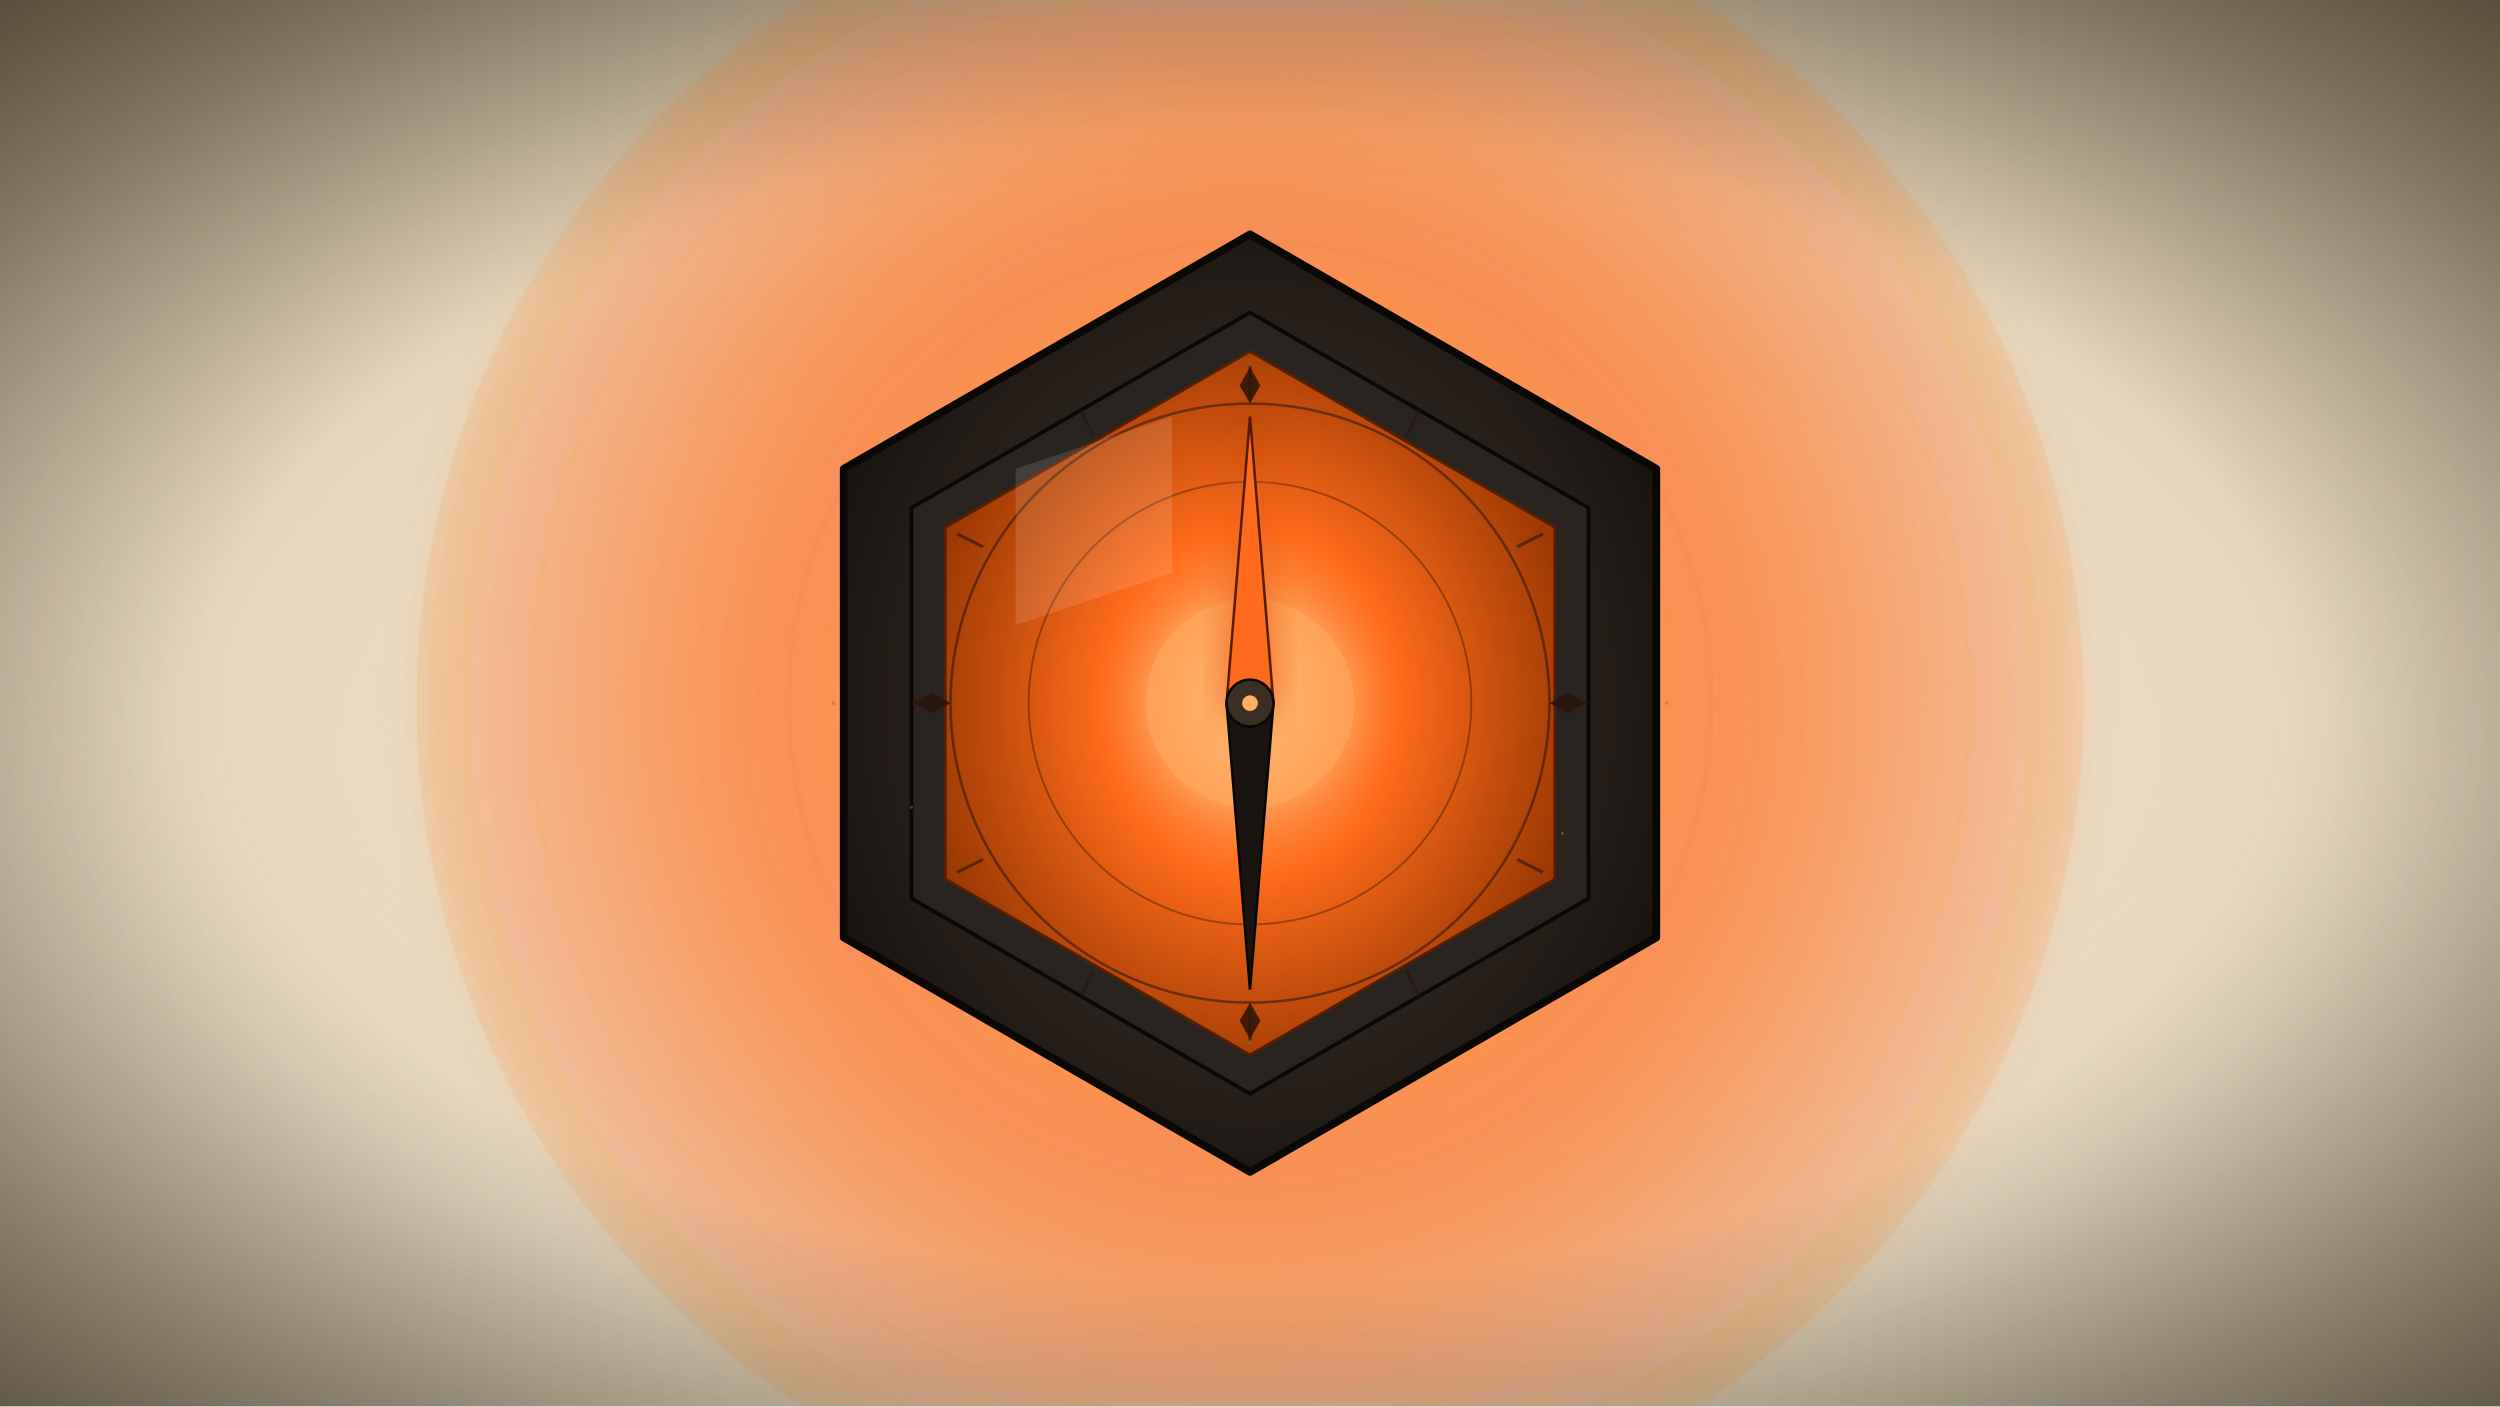
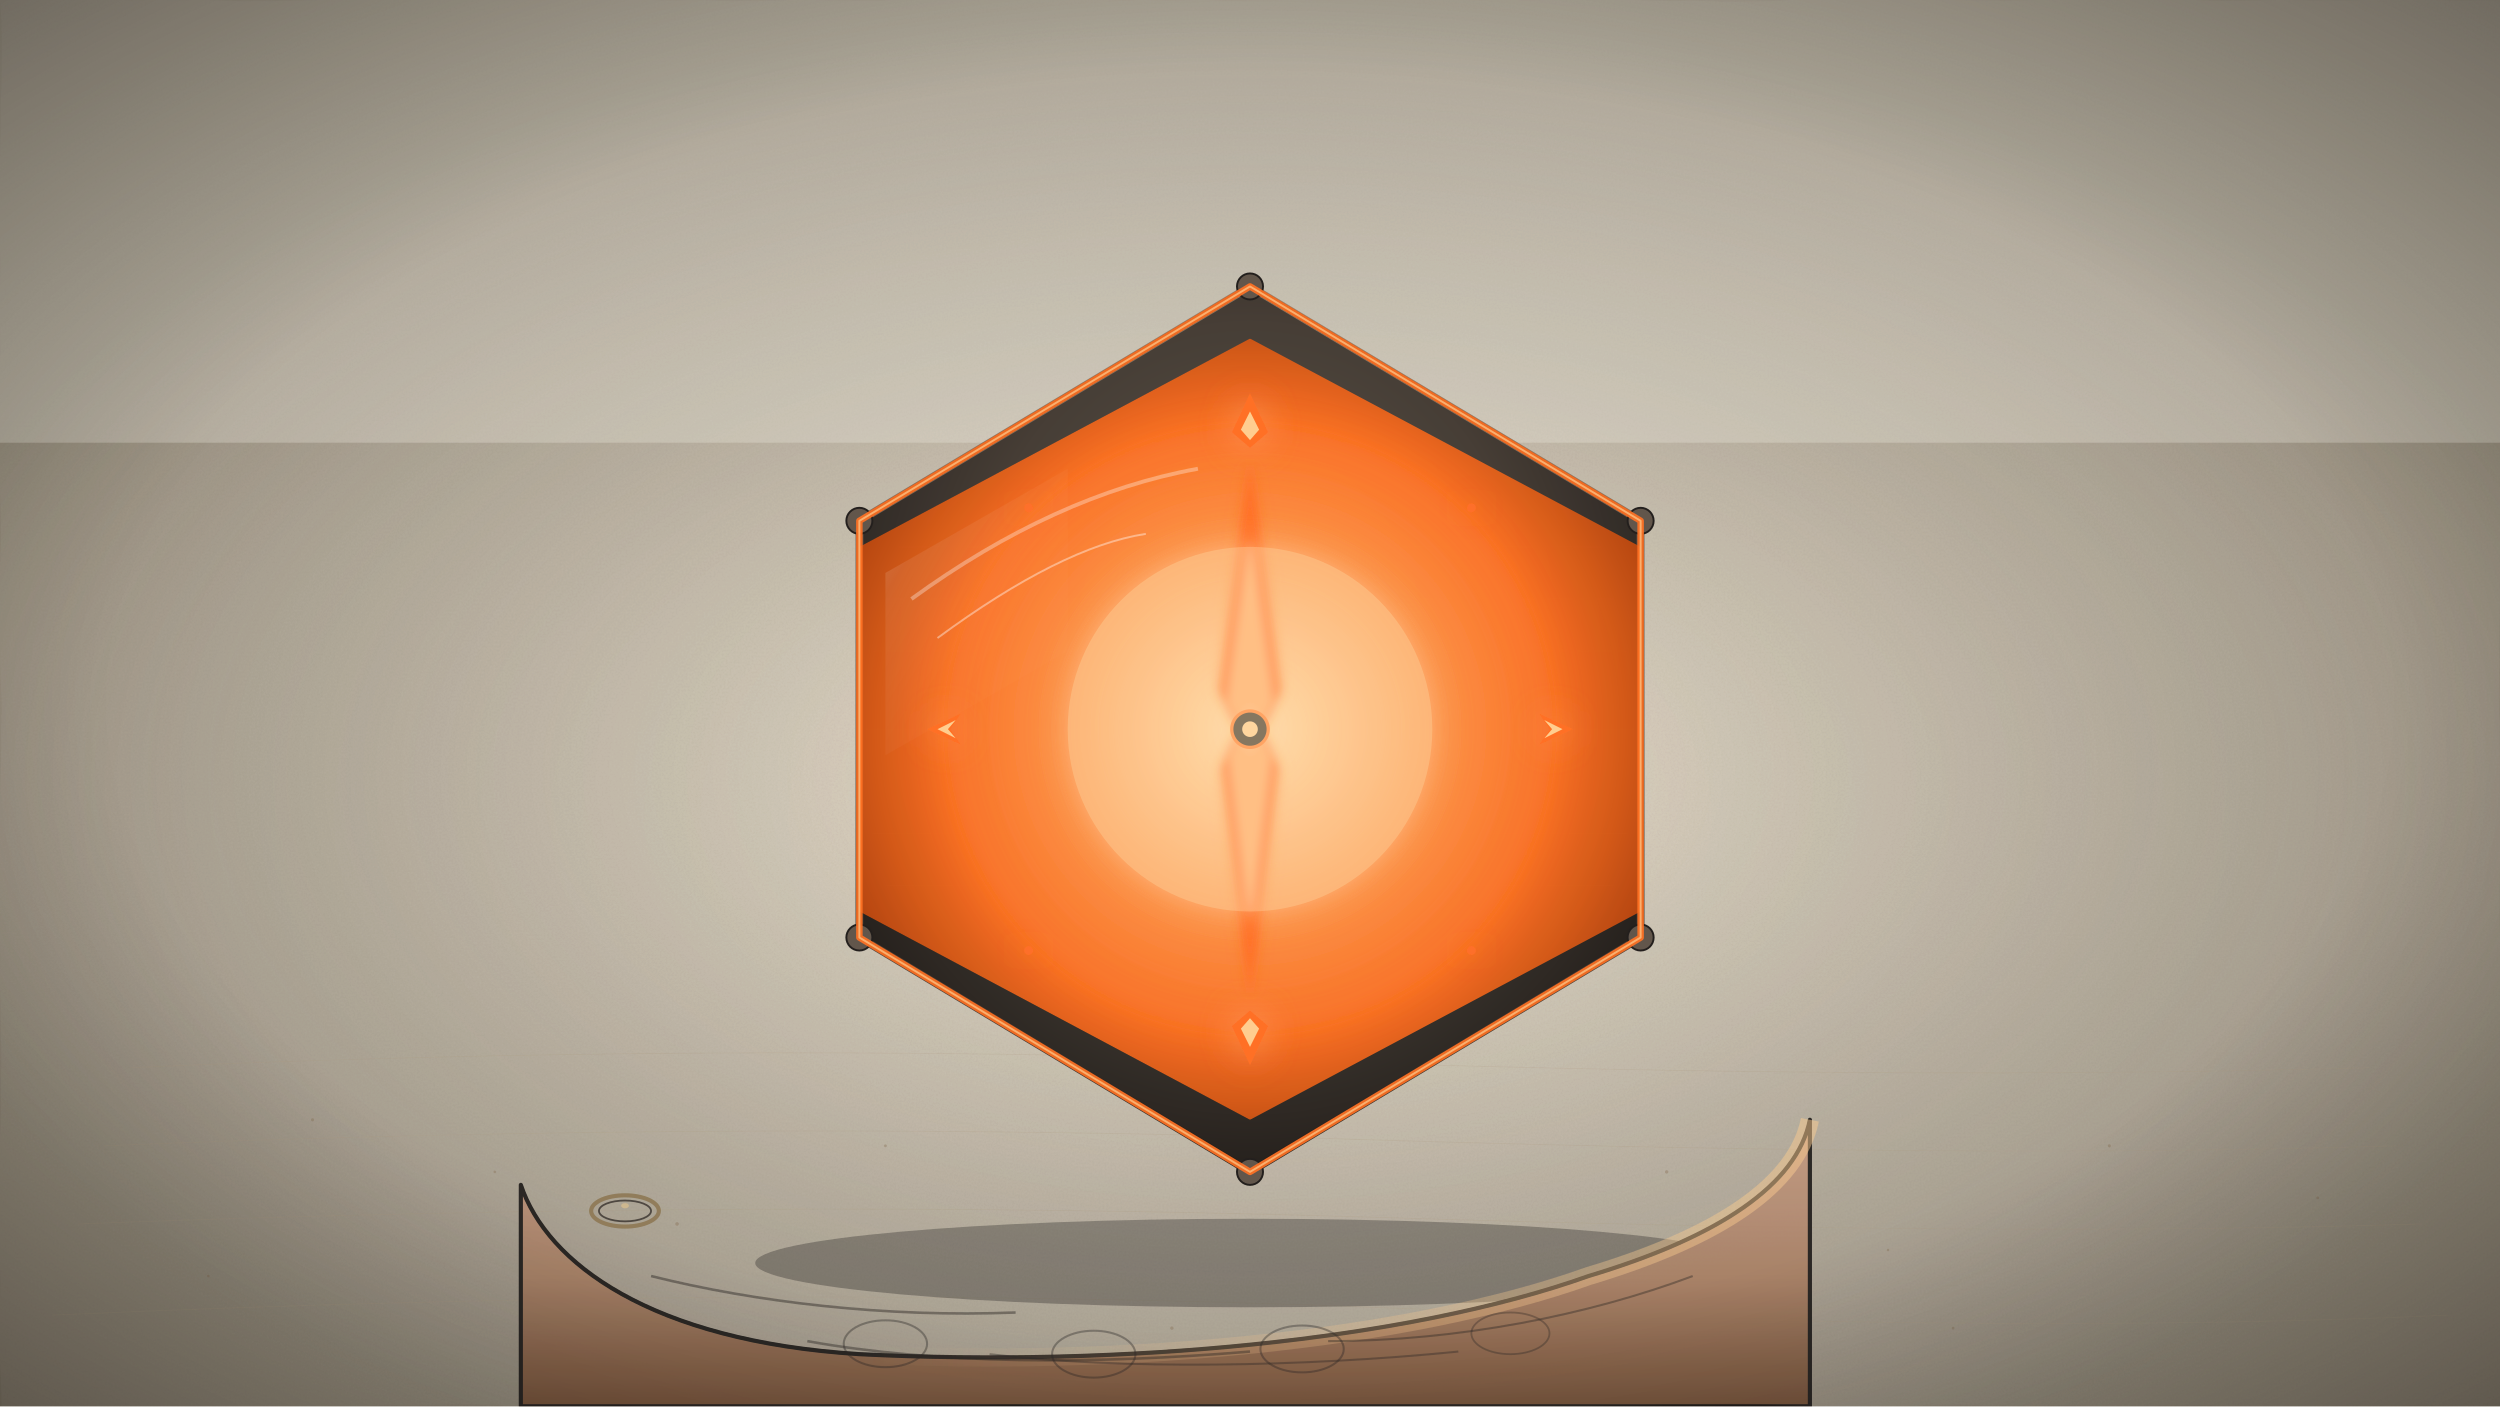
- <svg xmlns="http://www.w3.org/2000/svg" viewBox="0 0 1920 1080" preserveAspectRatio="xMidYMid slice" role="img" aria-label="Scene 08B — Compass needle spinning, searching">
+ <svg xmlns="http://www.w3.org/2000/svg" viewBox="0 0 1920 1080" preserveAspectRatio="xMidYMid slice" role="img" aria-label="Scene 08B — Compass needle spinning (continuazione 08A) — Cartoon Saloon">
  <defs>
-     <radialGradient id="sandBg08b" cx="50%" cy="55%" r="78%">
+     <radialGradient id="s08b_sandBg" cx="50%" cy="58%" r="74%">
      <stop offset="0%" stop-color="#F2E8D6" />
-       <stop offset="55%" stop-color="#E2D6BD" />
-       <stop offset="100%" stop-color="#8C7858" />
-     </radialGradient>
-     <radialGradient id="orangeGlow08b" cx="50%" cy="50%" r="55%">
-       <stop offset="0%" stop-color="#FFB066" stop-opacity="0.95" />
-       <stop offset="50%" stop-color="#FF6B1A" stop-opacity="0.55" />
+       <stop offset="55%" stop-color="#E8DDC8" />
+       <stop offset="100%" stop-color="#C9BC9F" />
+     </radialGradient>
+     <radialGradient id="s08b_sandShadow" cx="50%" cy="55%" r="55%">
+       <stop offset="0%" stop-color="#000" stop-opacity="0" />
+       <stop offset="100%" stop-color="#2A2420" stop-opacity="0.42" />
+     </radialGradient>
+     <linearGradient id="s08b_hand" x1="0%" y1="0%" x2="0%" y2="100%">
+       <stop offset="0%" stop-color="#C49880" />
+       <stop offset="55%" stop-color="#A47B5F" />
+       <stop offset="100%" stop-color="#704A30" />
+     </linearGradient>
+     <linearGradient id="s08b_handRim" x1="100%" y1="0%" x2="0%" y2="0%">
+       <stop offset="0%" stop-color="#FFCB8A" stop-opacity="0.7" />
+       <stop offset="100%" stop-color="#FFCB8A" stop-opacity="0" />
+     </linearGradient>
+     <radialGradient id="s08b_metalBody" cx="50%" cy="40%" r="65%">
+       <stop offset="0%" stop-color="#5C4F44" />
+       <stop offset="55%" stop-color="#3F362E" />
+       <stop offset="100%" stop-color="#15110E" />
+     </radialGradient>
+     <linearGradient id="s08b_metalEdge" x1="0%" y1="0%" x2="0%" y2="100%">
+       <stop offset="0%" stop-color="#8A7560" />
+       <stop offset="55%" stop-color="#5C4F44" />
+       <stop offset="100%" stop-color="#15110E" />
+     </linearGradient>
+     <radialGradient id="s08b_orangeCore" cx="50%" cy="50%" r="58%">
+       <stop offset="0%" stop-color="#FFCB8A" />
+       <stop offset="32%" stop-color="#FF9D52" />
+       <stop offset="68%" stop-color="#FF6B1A" />
+       <stop offset="100%" stop-color="#B33B00" stop-opacity="0.95" />
+     </radialGradient>
+     <radialGradient id="s08b_innerSpill" cx="50%" cy="50%" r="55%">
+       <stop offset="0%" stop-color="#FFE0B0" stop-opacity="0.9" />
+       <stop offset="55%" stop-color="#FF8A3A" stop-opacity="0.45" />
      <stop offset="100%" stop-color="#FF6B1A" stop-opacity="0" />
    </radialGradient>
-     <radialGradient id="orangeCore08b" cx="50%" cy="50%" r="55%">
-       <stop offset="0%" stop-color="#FFC68A" />
-       <stop offset="45%" stop-color="#FF6B1A" />
-       <stop offset="100%" stop-color="#A83B00" stop-opacity="0.9" />
-     </radialGradient>
-     <radialGradient id="metalRim08b" cx="50%" cy="50%" r="55%">
-       <stop offset="0%" stop-color="#4A3F36" />
-       <stop offset="100%" stop-color="#1A1410" />
-     </radialGradient>
-     <filter id="bloom08b" x="-50%" y="-50%" width="200%" height="200%">
-       <feGaussianBlur stdDeviation="14" />
+     <linearGradient id="s08b_glassRefl" x1="0%" y1="0%" x2="100%" y2="100%">
+       <stop offset="0%" stop-color="#FFFFFF" stop-opacity="0.32" />
+       <stop offset="22%" stop-color="#FFFFFF" stop-opacity="0.08" />
+       <stop offset="55%" stop-color="#FFFFFF" stop-opacity="0.02" />
+       <stop offset="100%" stop-color="#FFFFFF" stop-opacity="0" />
+     </linearGradient>
+     <filter id="s08b_sandGrain" x="0%" y="0%" width="100%" height="100%">
+       <feTurbulence type="fractalNoise" baseFrequency="0.65" numOctaves="2" seed="7" />
+       <feColorMatrix values="0 0 0 0 0.20  0 0 0 0 0.16  0 0 0 0 0.10  0 0 0 0.12 0" />
+       <feComposite in2="SourceGraphic" operator="in" />
+     </filter>
+     <filter id="s08b_painterly" x="-5%" y="-5%" width="110%" height="110%">
+       <feTurbulence type="fractalNoise" baseFrequency="0.008" numOctaves="3" seed="14" />
+       <feDisplacementMap in="SourceGraphic" scale="6" />
+     </filter>
+     <filter id="s08b_bloom" x="-50%" y="-50%" width="200%" height="200%">
+       <feGaussianBlur stdDeviation="14" result="b" />
      <feMerge>
-         <feMergeNode />
+         <feMergeNode in="b" />
        <feMergeNode in="SourceGraphic" />
      </feMerge>
    </filter>
-     <filter id="grain08b">
-       <feTurbulence type="fractalNoise" baseFrequency="0.85" numOctaves="2" seed="11" />
-       <feColorMatrix values="0 0 0 0 0.18  0 0 0 0 0.14  0 0 0 0 0.08  0 0 0 0.05 0" />
-     </filter>
-     <radialGradient id="vig08b" cx="50%" cy="50%" r="75%">
-       <stop offset="55%" stop-color="#000" stop-opacity="0" />
-       <stop offset="100%" stop-color="#000" stop-opacity="0.45" />
-     </radialGradient>
+     <filter id="s08b_motionBlur" x="-30%" y="-30%" width="160%" height="160%">
+       <feGaussianBlur stdDeviation="3.2" />
+     </filter>
+     <filter id="s08b_motionBlurFast" x="-30%" y="-30%" width="160%" height="160%">
+       <feGaussianBlur stdDeviation="6" />
+     </filter>
+     <clipPath id="s08b_glassClip">
+       <polygon points="960,260 1260,420 1260,700 960,860 660,700 660,420" />
+     </clipPath>
+     <path id="s08b_needle" d="       M 0,-205 L 24,-30 L 0,18 L -24,-30 Z       M 0,205 L 22,30 L 0,-18 L -22,30 Z" />
+     <symbol id="s08b_cardN" overflow="visible">
+       <polygon points="0,-258 -14,-228 0,-216 14,-228" fill="#FF6B1A" />
+       <polygon points="0,-244 -7,-230 0,-222 7,-230" fill="#FFCB8A" />
+     </symbol>
+     <symbol id="s08b_cardE" overflow="visible">
+       <polygon points="248,0 222,-12 230,0 222,12" fill="#FF6B1A" />
+       <polygon points="240,0 226,-7 232,0 226,7" fill="#FFCB8A" />
+     </symbol>
+     <symbol id="s08b_cardS" overflow="visible">
+       <polygon points="0,258 -14,228 0,216 14,228" fill="#FF6B1A" />
+       <polygon points="0,244 -7,230 0,222 7,230" fill="#FFCB8A" />
+     </symbol>
+     <symbol id="s08b_cardW" overflow="visible">
+       <polygon points="-248,0 -222,-12 -230,0 -222,12" fill="#FF6B1A" />
+       <polygon points="-240,0 -226,-7 -232,0 -226,7" fill="#FFCB8A" />
+     </symbol>
  </defs>
-   <rect width="1920" height="1080" fill="url(#sandBg08b)" />
-   <rect width="1920" height="1080" fill="#000" opacity="0.4" filter="url(#grain08b)" />
-   <radialGradient id="warmAura08b" cx="50%" cy="50%" r="60%">
-     <stop offset="0%" stop-color="#FFE0BD" stop-opacity="0.55" />
-     <stop offset="100%" stop-color="#FFE0BD" stop-opacity="0" />
+   <rect width="1920" height="1080" fill="url(#s08b_sandBg)" />
+   <rect width="1920" height="1080" fill="url(#s08b_sandBg)" filter="url(#s08b_sandGrain)" opacity="0.6" />
+   <rect width="1920" height="1080" fill="url(#s08b_sandShadow)" />
+   <rect width="1920" height="340" fill="#F5EFE6" opacity="0.28" />
+   <g stroke="#A89478" stroke-width="0.6" opacity="0.22">
+     <path d="M 100,820 Q 540,800 1000,815 T 1820,820" fill="none" />
+     <path d="M 80,880 Q 560,860 1040,875 T 1840,880" fill="none" />
+     <path d="M 60,940 Q 580,920 1060,935 T 1860,940" fill="none" />
+     <path d="M 40,1010 Q 600,985 1080,1005 T 1880,1010" fill="none" />
+   </g>
+   <g fill="#7B6244" opacity="0.35">
+     <circle cx="240" cy="860" r="1.2" />
+     <circle cx="380" cy="900" r="1" />
+     <circle cx="520" cy="940" r="1.4" />
+     <circle cx="680" cy="880" r="1.1" />
+     <circle cx="1280" cy="900" r="1.3" />
+     <circle cx="1450" cy="960" r="1" />
+     <circle cx="1620" cy="880" r="1.2" />
+     <circle cx="1780" cy="920" r="1.1" />
+     <circle cx="160" cy="980" r="1" />
+     <circle cx="900" cy="1020" r="1.3" />
+     <circle cx="1180" cy="1000" r="1.2" />
+     <circle cx="1500" cy="1020" r="1.1" />
+   </g>
+   <g opacity="0.94">
+     <ellipse cx="960" cy="970" rx="380" ry="34" fill="#000" opacity="0.3" />
+     <g transform="translate(960 940)">
+       <path d="         M -560,-30         C -540,30 -460,90 -300,100         C -100,110 120,90 260,40         C 360,10 420,-30 430,-80         L 430,140         L -560,140 Z       " fill="url(#s08b_hand)" stroke="#1A1614" stroke-width="3.2" stroke-linejoin="round" />
+       <path d="M -560,-30 C -540,30 -460,90 -300,100 C -100,110 120,90 260,40 C 360,10 420,-30 430,-80" fill="none" stroke="#1A1614" stroke-width="2.5" opacity="0.55" />
+       <path d="M -300,100 C -100,110 120,90 260,40 C 360,10 420,-30 430,-80" fill="none" stroke="url(#s08b_handRim)" stroke-width="14" opacity="0.7" />
+       <path d="M -460,40 C -380,60 -280,72 -180,68" fill="none" stroke="#1A1614" stroke-width="2" opacity="0.45" />
+       <path d="M -340,90 C -240,108 -120,108 0,98" fill="none" stroke="#1A1614" stroke-width="2" opacity="0.42" />
+       <path d="M -200,100 C -100,112 40,110 160,98" fill="none" stroke="#1A1614" stroke-width="1.6" opacity="0.38" />
+       <path d="M 60,90 C 160,90 260,70 340,40" fill="none" stroke="#1A1614" stroke-width="1.6" opacity="0.4" />
+       <ellipse cx="-280" cy="92" rx="32" ry="18" fill="none" stroke="#1A1614" stroke-width="1.6" opacity="0.38" />
+       <ellipse cx="-120" cy="100" rx="32" ry="18" fill="none" stroke="#1A1614" stroke-width="1.6" opacity="0.38" />
+       <ellipse cx="40" cy="96" rx="32" ry="18" fill="none" stroke="#1A1614" stroke-width="1.6" opacity="0.38" />
+       <ellipse cx="200" cy="84" rx="30" ry="16" fill="none" stroke="#1A1614" stroke-width="1.4" opacity="0.35" />
+       <ellipse cx="-480" cy="-10" rx="26" ry="12" fill="none" stroke="#8A7550" stroke-width="3.2" />
+       <ellipse cx="-480" cy="-10" rx="20" ry="8" fill="none" stroke="#15100B" stroke-width="1.4" opacity="0.7" />
+       <ellipse cx="-480" cy="-14" rx="3" ry="2" fill="#D4B888" opacity="0.85" />
+     </g>
+   </g>
+   <polygon points="960,220 1260,400 1260,720 960,900 660,720 660,400" fill="url(#s08b_metalBody)" stroke="#0A0806" stroke-width="2" />
+   <polygon points="960,220 1260,400 1260,720 960,900 660,720 660,400" fill="none" stroke="url(#s08b_metalEdge)" stroke-width="6" stroke-linejoin="round" opacity="0.9" />
+   <polygon points="960,220 1260,400 1260,720 960,900 660,720 660,400" fill="none" stroke="#1A1614" stroke-width="4.5" stroke-linejoin="round" />
+   <g stroke="#5C4F44" stroke-width="0.5" opacity="0.45">
+     <line x1="690" y1="420" x2="1230" y2="420" />
+     <line x1="680" y1="460" x2="1240" y2="460" />
+     <line x1="670" y1="500" x2="1250" y2="500" />
+     <line x1="665" y1="560" x2="1255" y2="560" />
+     <line x1="670" y1="640" x2="1250" y2="640" />
+     <line x1="680" y1="680" x2="1240" y2="680" />
+   </g>
+   <g fill="#5C4F44" stroke="#1A1614" stroke-width="1.5">
+     <circle cx="960" cy="220" r="10" />
+     <circle cx="1260" cy="400" r="10" />
+     <circle cx="1260" cy="720" r="10" />
+     <circle cx="960" cy="900" r="10" />
+     <circle cx="660" cy="720" r="10" />
+     <circle cx="660" cy="400" r="10" />
+   </g>
+   <g clip-path="url(#s08b_glassClip)">
+     <rect x="660" y="260" width="600" height="600" fill="url(#s08b_orangeCore)" opacity="0.96" />
+     <circle cx="960" cy="560" r="240" fill="url(#s08b_innerSpill)" opacity="0.75" filter="url(#s08b_bloom)">
+       <animate attributeName="opacity" values="0.72;0.82;0.72;0.84;0.74" keyTimes="0;0.25;0.5;0.75;1" dur="3.6s" repeatCount="indefinite" />
+       <animate attributeName="r" values="230;245;235;245;230" keyTimes="0;0.25;0.5;0.75;1" dur="3.6s" repeatCount="indefinite" />
+     </circle>
+     <polygon points="680,440 820,360 820,500 680,580" fill="url(#s08b_glassRefl)" />
+     <path d="M 700,460 Q 810,380 920,360" fill="none" stroke="#FFFFFF" stroke-width="3" opacity="0.32" />
+     <path d="M 720,490 Q 815,420 880,410" fill="none" stroke="#FFFFFF" stroke-width="1.5" opacity="0.4" />
+     <g transform="translate(960 560)" filter="url(#s08b_bloom)">
+       <use href="#s08b_cardN" />
+       <use href="#s08b_cardE" />
+       <use href="#s08b_cardS" />
+       <use href="#s08b_cardW" />
+       <g fill="#FF6B1A" opacity="0.85">
+         <circle cx="170" cy="-170" r="3.5" />
+         <circle cx="-170" cy="-170" r="3.5" />
+         <circle cx="170" cy="170" r="3.5" />
+         <circle cx="-170" cy="170" r="3.5" />
+       </g>
+     </g>
+     <g transform="translate(960 560)">
+       <g filter="url(#s08b_motionBlurFast)" opacity="0.5">
+         <animateTransform attributeName="transform" type="rotate" values="0;360;720;770;780" keyTimes="0;0.35;0.75;0.92;1" dur="8s" fill="freeze" calcMode="spline" keySplines="0.42 0 0.58 1;0.42 0 0.58 1;0.42 0 0.58 1;0.42 0 0.58 1" />
+         <use href="#s08b_needle" fill="#FF6B1A" />
+       </g>
+       <g filter="url(#s08b_motionBlur)">
+         <animateTransform attributeName="transform" type="rotate" values="0;360;720;770;780" keyTimes="0;0.35;0.75;0.92;1" dur="8s" fill="freeze" calcMode="spline" keySplines="0.42 0 0.58 1;0.42 0 0.58 1;0.42 0 0.58 1;0.42 0 0.58 1" />
+         <use href="#s08b_needle" fill="#FF6B1A" />
+         <use href="#s08b_needle" fill="#FFCB8A" opacity="0.55" transform="scale(0.7)" />
+       </g>
+       <circle r="14" fill="#1A1614" stroke="#FF6B1A" stroke-width="2.5" />
+       <circle r="6" fill="#FFCB8A">
+         <animate attributeName="opacity" values="0.7;1;0.7" dur="1.8s" repeatCount="indefinite" />
+       </circle>
+     </g>
+     <circle cx="960" cy="560" r="140" fill="#FFE0B0" opacity="0.45" filter="url(#s08b_bloom)">
+       <animate attributeName="opacity" values="0.4;0.55;0.4" dur="3s" repeatCount="indefinite" />
+       <animate attributeName="r" values="135;155;135" dur="3s" repeatCount="indefinite" />
+     </circle>
+   </g>
+   <polygon points="960,220 1260,400 1260,720 960,900 660,720 660,400" fill="none" stroke="#FF6B1A" stroke-width="5" stroke-linejoin="round" opacity="0.92">
+     <animate attributeName="opacity" values="0.88;1;0.88" dur="2.4s" repeatCount="indefinite" />
+   </polygon>
+   <polygon points="960,220 1260,400 1260,720 960,900 660,720 660,400" fill="none" stroke="#FFCB8A" stroke-width="1.5" stroke-linejoin="round" opacity="0.7" />
+   <rect width="1920" height="1080" fill="#FFFFFF" opacity="0.04" filter="url(#s08b_painterly)" pointer-events="none" />
+   <radialGradient id="s08b_vig" cx="50%" cy="50%" r="78%">
+     <stop offset="58%" stop-color="#000" stop-opacity="0" />
+     <stop offset="100%" stop-color="#000" stop-opacity="0.42" />
  </radialGradient>
-   <rect width="1920" height="1080" fill="url(#warmAura08b)" />
-   <circle cx="960" cy="540" r="640" fill="url(#orangeGlow08b)" opacity="0.85" filter="url(#bloom08b)">
-     <animate attributeName="opacity" values="0.7;0.95;0.8;1;0.85;0.95" keyTimes="0;0.25;0.5;0.7;0.85;1" dur="8s" fill="freeze" />
-     <animate attributeName="r" values="540;620;680;640;700;660" keyTimes="0;0.25;0.5;0.7;0.85;1" dur="8s" fill="freeze" />
-   </circle>
-   <g transform="translate(960 540)">
-     <polygon points="0,-360 312,-180 312,180 0,360 -312,180 -312,-180" fill="url(#metalRim08b)" stroke="#0A0805" stroke-width="6" stroke-linejoin="round" />
-     <polygon points="0,-300 260,-150 260,150 0,300 -260,150 -260,-150" fill="#2A2420" stroke="#0A0805" stroke-width="3" stroke-linejoin="round" />
-     <polygon points="0,-270 234,-135 234,135 0,270 -234,135 -234,-135" fill="url(#orangeCore08b)" stroke="#5A1E00" stroke-width="2" stroke-linejoin="round" />
-     <circle r="230" fill="none" stroke="#2A1408" stroke-width="2" opacity="0.55" />
-     <circle r="170" fill="none" stroke="#2A1408" stroke-width="1.5" opacity="0.4" />
-     <g stroke="#2A1408" stroke-width="2.5" opacity="0.6">
-       <line x1="0" y1="-260" x2="0" y2="-235" />
-       <line x1="130" y1="-225" x2="120" y2="-205" transform="rotate(0)" />
-       <line x1="225" y1="-130" x2="205" y2="-120" />
-       <line x1="260" y1="0" x2="235" y2="0" />
-       <line x1="225" y1="130" x2="205" y2="120" />
-       <line x1="130" y1="225" x2="120" y2="205" />
-       <line x1="0" y1="260" x2="0" y2="235" />
-       <line x1="-130" y1="225" x2="-120" y2="205" />
-       <line x1="-225" y1="130" x2="-205" y2="120" />
-       <line x1="-260" y1="0" x2="-235" y2="0" />
-       <line x1="-225" y1="-130" x2="-205" y2="-120" />
-       <line x1="-130" y1="-225" x2="-120" y2="-205" />
-     </g>
-     <g fill="#2A1408" opacity="0.85">
-       <polygon points="0,-258 8,-244 0,-230 -8,-244" />
-       <polygon points="258,0 244,8 230,0 244,-8" />
-       <polygon points="0,258 8,244 0,230 -8,244" />
-       <polygon points="-258,0 -244,8 -230,0 -244,-8" />
-     </g>
-     <circle r="80" fill="#FFB066" opacity="0.6" filter="url(#bloom08b)">
-       <animate attributeName="opacity" values="0.4;0.7;0.5;0.8;0.6;0.7" keyTimes="0;0.25;0.5;0.7;0.85;1" dur="8s" fill="freeze" />
-     </circle>
-     <g>
-       <animateTransform attributeName="transform" type="rotate" values="0;360;720;850;920;955;980;992;1000;1004;1002;1003" keyTimes="0;0.25;0.5;0.62;0.72;0.8;0.86;0.91;0.94;0.97;0.99;1" dur="8s" fill="freeze" />
-       <polygon points="0,-220 18,0 0,12 -18,0" fill="#FF6B1A" stroke="#5A1E00" stroke-width="2" filter="url(#bloom08b)" />
-       <polygon points="0,220 18,0 0,-12 -18,0" fill="#1A1410" stroke="#0A0805" stroke-width="2" />
-       <circle r="18" fill="#3A2F22" stroke="#0A0805" stroke-width="2" />
-       <circle r="6" fill="#FFB066" />
-     </g>
-     <polygon points="-180,-180 -60,-220 -60,-100 -180,-60" fill="#FFFFFF" opacity="0.12" />
-   </g>
-   <g fill="#8C7858" opacity="0.5">
-     <circle cx="640" cy="540" r="1.5" />
-     <circle cx="700" cy="620" r="1.2" />
-     <circle cx="1280" cy="540" r="1.4" />
-     <circle cx="1200" cy="640" r="1.2" />
-     <circle cx="960" cy="280" r="1.4" />
-     <circle cx="960" cy="800" r="1.4" />
-   </g>
-   <rect width="1920" height="1080" fill="url(#vig08b)" pointer-events="none" />
+   <rect width="1920" height="1080" fill="url(#s08b_vig)" pointer-events="none" />
</svg>
